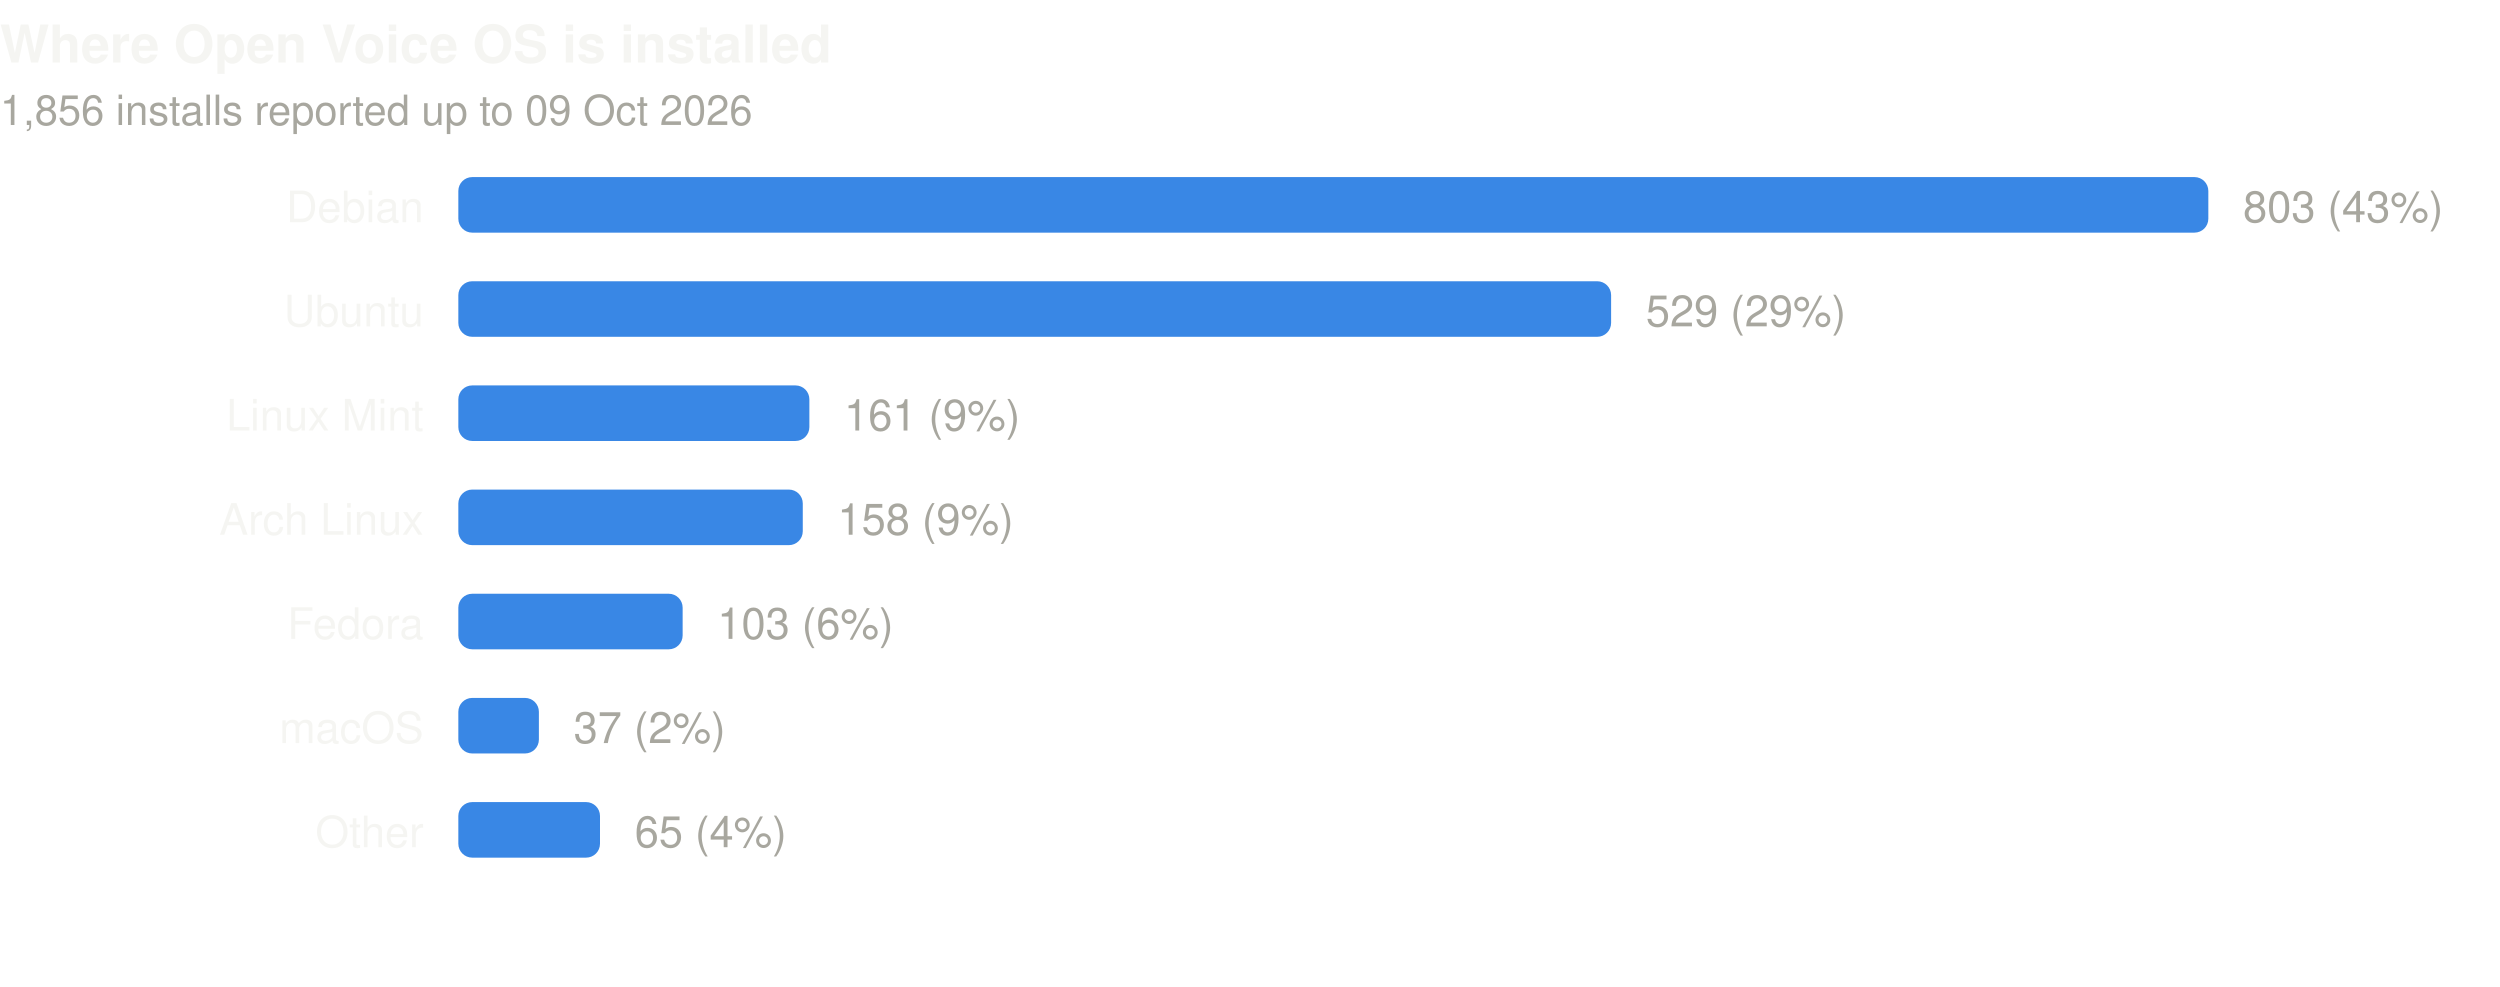
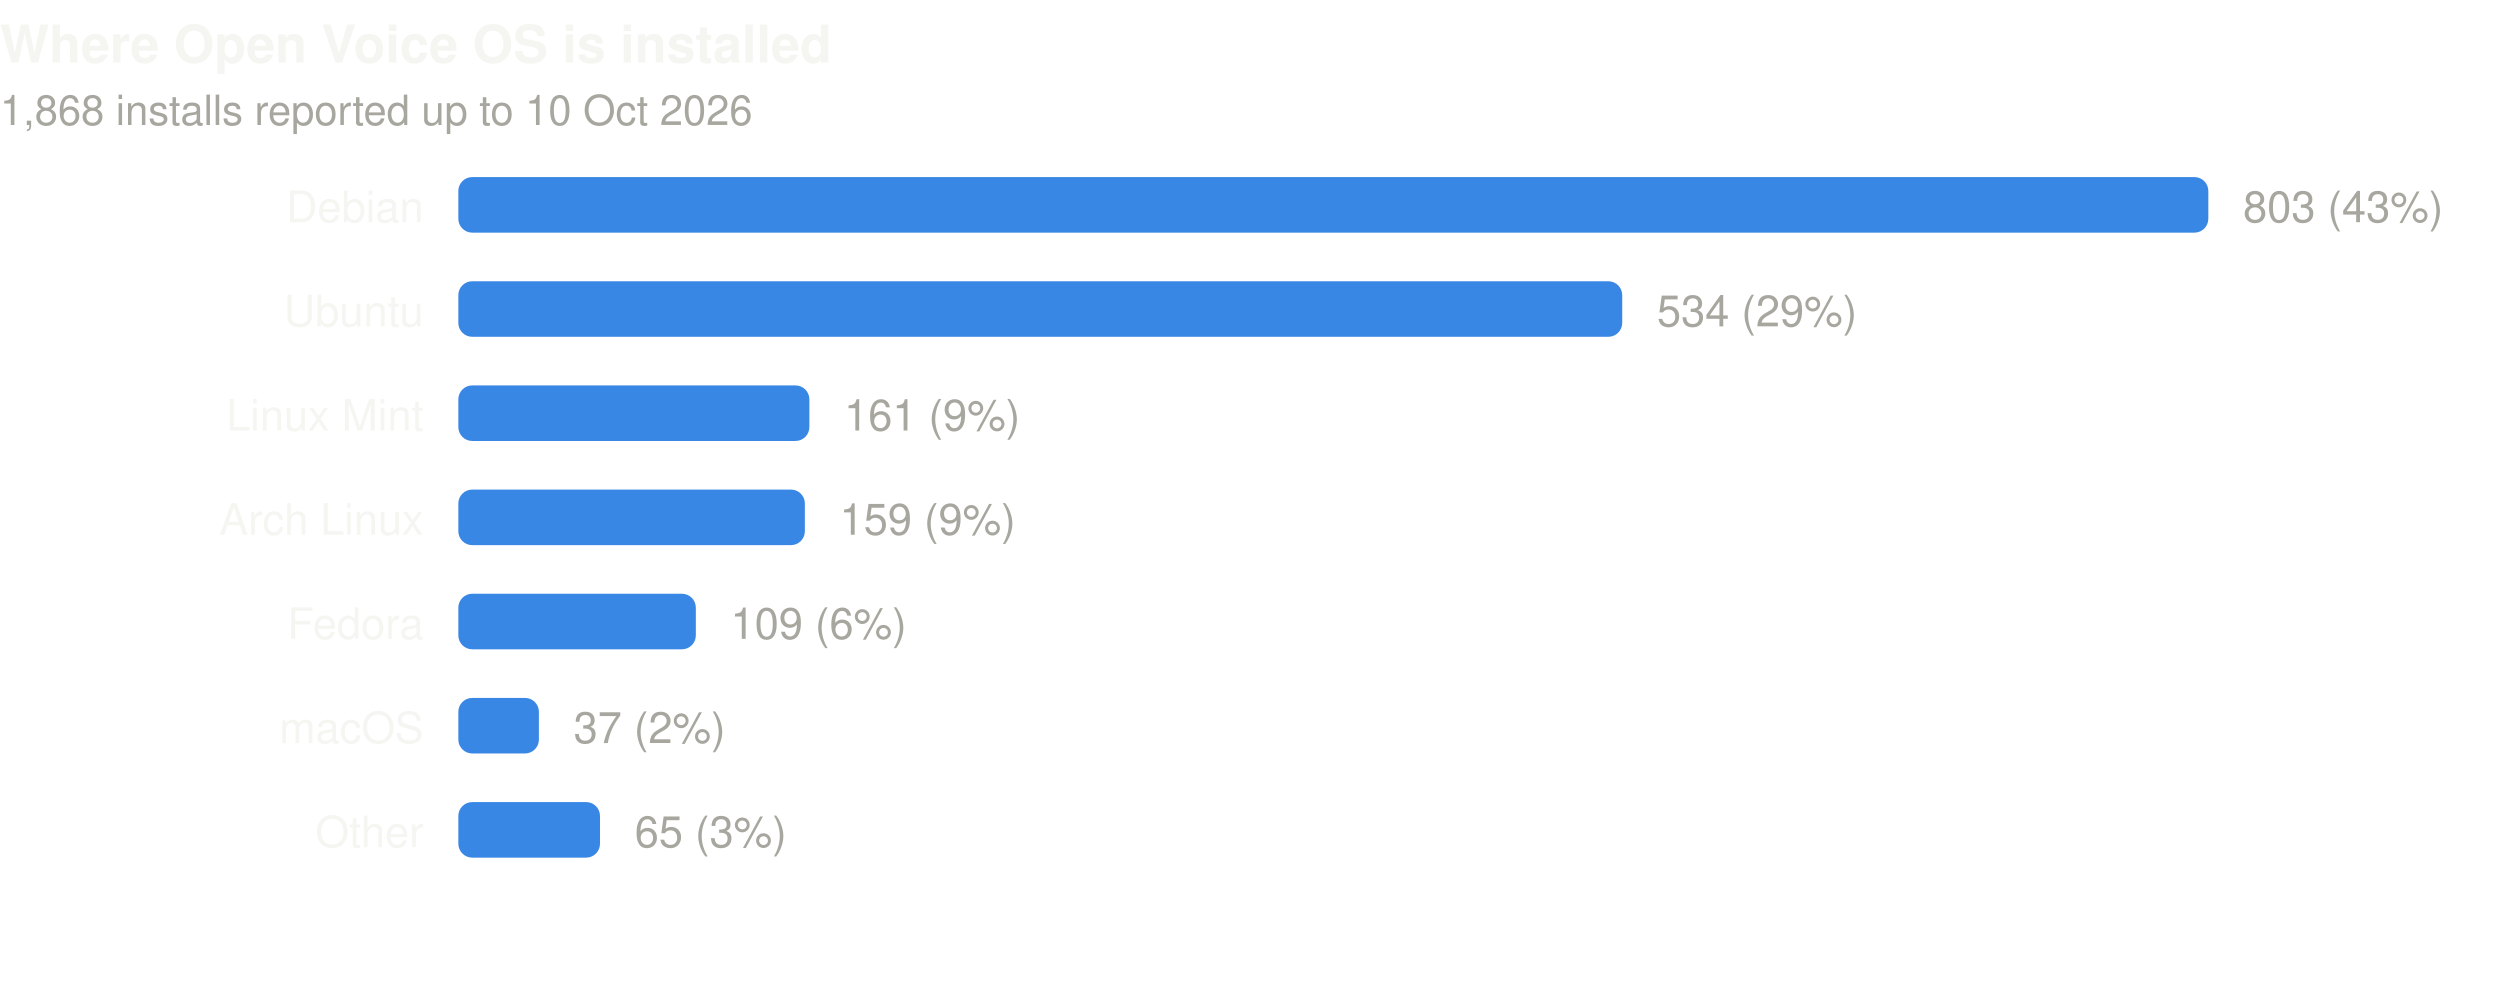
- <svg xmlns="http://www.w3.org/2000/svg" width="720" height="284" viewBox="0 0 720 284" role="img" aria-label="Where Open Voice OS is installed. 1,856 installs reported up to 09 Oct 2026">
+ <svg xmlns="http://www.w3.org/2000/svg" width="720" height="284" viewBox="0 0 720 284" role="img" aria-label="Where Open Voice OS is installed. 1,868 installs reported up to 10 Oct 2026">
  <text x="0" y="18" font-family="ui-sans-serif,-apple-system,BlinkMacSystemFont,'Segoe UI',Helvetica,Arial,sans-serif" font-size="15" font-weight="600" fill="#f5f5f2">Where Open Voice OS is installed</text>
-   <text x="0" y="36" font-family="ui-sans-serif,-apple-system,BlinkMacSystemFont,'Segoe UI',Helvetica,Arial,sans-serif" font-size="12" fill="#a8a79f">1,856 installs reported up to 09 Oct 2026</text>
+   <text x="0" y="36" font-family="ui-sans-serif,-apple-system,BlinkMacSystemFont,'Segoe UI',Helvetica,Arial,sans-serif" font-size="12" fill="#a8a79f">1,868 installs reported up to 10 Oct 2026</text>
  <text x="122" y="64.0" text-anchor="end" font-family="ui-sans-serif,-apple-system,BlinkMacSystemFont,'Segoe UI',Helvetica,Arial,sans-serif" font-size="12.5" fill="#f5f5f2">Debian</text>
  <rect x="132" y="51.0" width="504.0" height="16" rx="4" fill="#3987e5" />
  <text x="646.0" y="64.0" font-family="ui-sans-serif,-apple-system,BlinkMacSystemFont,'Segoe UI',Helvetica,Arial,sans-serif" font-size="12.5" fill="#a8a79f">803 (43%)</text>
  <text x="122" y="94.0" text-anchor="end" font-family="ui-sans-serif,-apple-system,BlinkMacSystemFont,'Segoe UI',Helvetica,Arial,sans-serif" font-size="12.5" fill="#f5f5f2">Ubuntu</text>
-   <rect x="132" y="81.0" width="332.0" height="16" rx="4" fill="#3987e5" />
-   <text x="474.0" y="94.0" font-family="ui-sans-serif,-apple-system,BlinkMacSystemFont,'Segoe UI',Helvetica,Arial,sans-serif" font-size="12.5" fill="#a8a79f">529 (29%)</text>
+   <rect x="132" y="81.0" width="335.2" height="16" rx="4" fill="#3987e5" />
+   <text x="477.2" y="94.0" font-family="ui-sans-serif,-apple-system,BlinkMacSystemFont,'Segoe UI',Helvetica,Arial,sans-serif" font-size="12.5" fill="#a8a79f">534 (29%)</text>
  <text x="122" y="124.0" text-anchor="end" font-family="ui-sans-serif,-apple-system,BlinkMacSystemFont,'Segoe UI',Helvetica,Arial,sans-serif" font-size="12.5" fill="#f5f5f2">Linux Mint</text>
  <rect x="132" y="111.0" width="101.1" height="16" rx="4" fill="#3987e5" />
  <text x="243.1" y="124.0" font-family="ui-sans-serif,-apple-system,BlinkMacSystemFont,'Segoe UI',Helvetica,Arial,sans-serif" font-size="12.5" fill="#a8a79f">161 (9%)</text>
  <text x="122" y="154.0" text-anchor="end" font-family="ui-sans-serif,-apple-system,BlinkMacSystemFont,'Segoe UI',Helvetica,Arial,sans-serif" font-size="12.5" fill="#f5f5f2">Arch Linux</text>
-   <rect x="132" y="141.0" width="99.2" height="16" rx="4" fill="#3987e5" />
-   <text x="241.2" y="154.0" font-family="ui-sans-serif,-apple-system,BlinkMacSystemFont,'Segoe UI',Helvetica,Arial,sans-serif" font-size="12.5" fill="#a8a79f">158 (9%)</text>
+   <rect x="132" y="141.0" width="99.8" height="16" rx="4" fill="#3987e5" />
+   <text x="241.8" y="154.0" font-family="ui-sans-serif,-apple-system,BlinkMacSystemFont,'Segoe UI',Helvetica,Arial,sans-serif" font-size="12.5" fill="#a8a79f">159 (9%)</text>
  <text x="122" y="184.0" text-anchor="end" font-family="ui-sans-serif,-apple-system,BlinkMacSystemFont,'Segoe UI',Helvetica,Arial,sans-serif" font-size="12.5" fill="#f5f5f2">Fedora</text>
-   <rect x="132" y="171.0" width="64.6" height="16" rx="4" fill="#3987e5" />
-   <text x="206.6" y="184.0" font-family="ui-sans-serif,-apple-system,BlinkMacSystemFont,'Segoe UI',Helvetica,Arial,sans-serif" font-size="12.5" fill="#a8a79f">103 (6%)</text>
+   <rect x="132" y="171.0" width="68.4" height="16" rx="4" fill="#3987e5" />
+   <text x="210.4" y="184.0" font-family="ui-sans-serif,-apple-system,BlinkMacSystemFont,'Segoe UI',Helvetica,Arial,sans-serif" font-size="12.5" fill="#a8a79f">109 (6%)</text>
  <text x="122" y="214.0" text-anchor="end" font-family="ui-sans-serif,-apple-system,BlinkMacSystemFont,'Segoe UI',Helvetica,Arial,sans-serif" font-size="12.5" fill="#f5f5f2">macOS</text>
  <rect x="132" y="201.0" width="23.2" height="16" rx="4" fill="#3987e5" />
  <text x="165.2" y="214.0" font-family="ui-sans-serif,-apple-system,BlinkMacSystemFont,'Segoe UI',Helvetica,Arial,sans-serif" font-size="12.5" fill="#a8a79f">37 (2%)</text>
  <text x="122" y="244.0" text-anchor="end" font-family="ui-sans-serif,-apple-system,BlinkMacSystemFont,'Segoe UI',Helvetica,Arial,sans-serif" font-size="12.5" fill="#f5f5f2">Other</text>
  <rect x="132" y="231.0" width="40.8" height="16" rx="4" fill="#3987e5" />
-   <text x="182.8" y="244.0" font-family="ui-sans-serif,-apple-system,BlinkMacSystemFont,'Segoe UI',Helvetica,Arial,sans-serif" font-size="12.5" fill="#a8a79f">65 (4%)</text>
+   <text x="182.8" y="244.0" font-family="ui-sans-serif,-apple-system,BlinkMacSystemFont,'Segoe UI',Helvetica,Arial,sans-serif" font-size="12.5" fill="#a8a79f">65 (3%)</text>
</svg>
